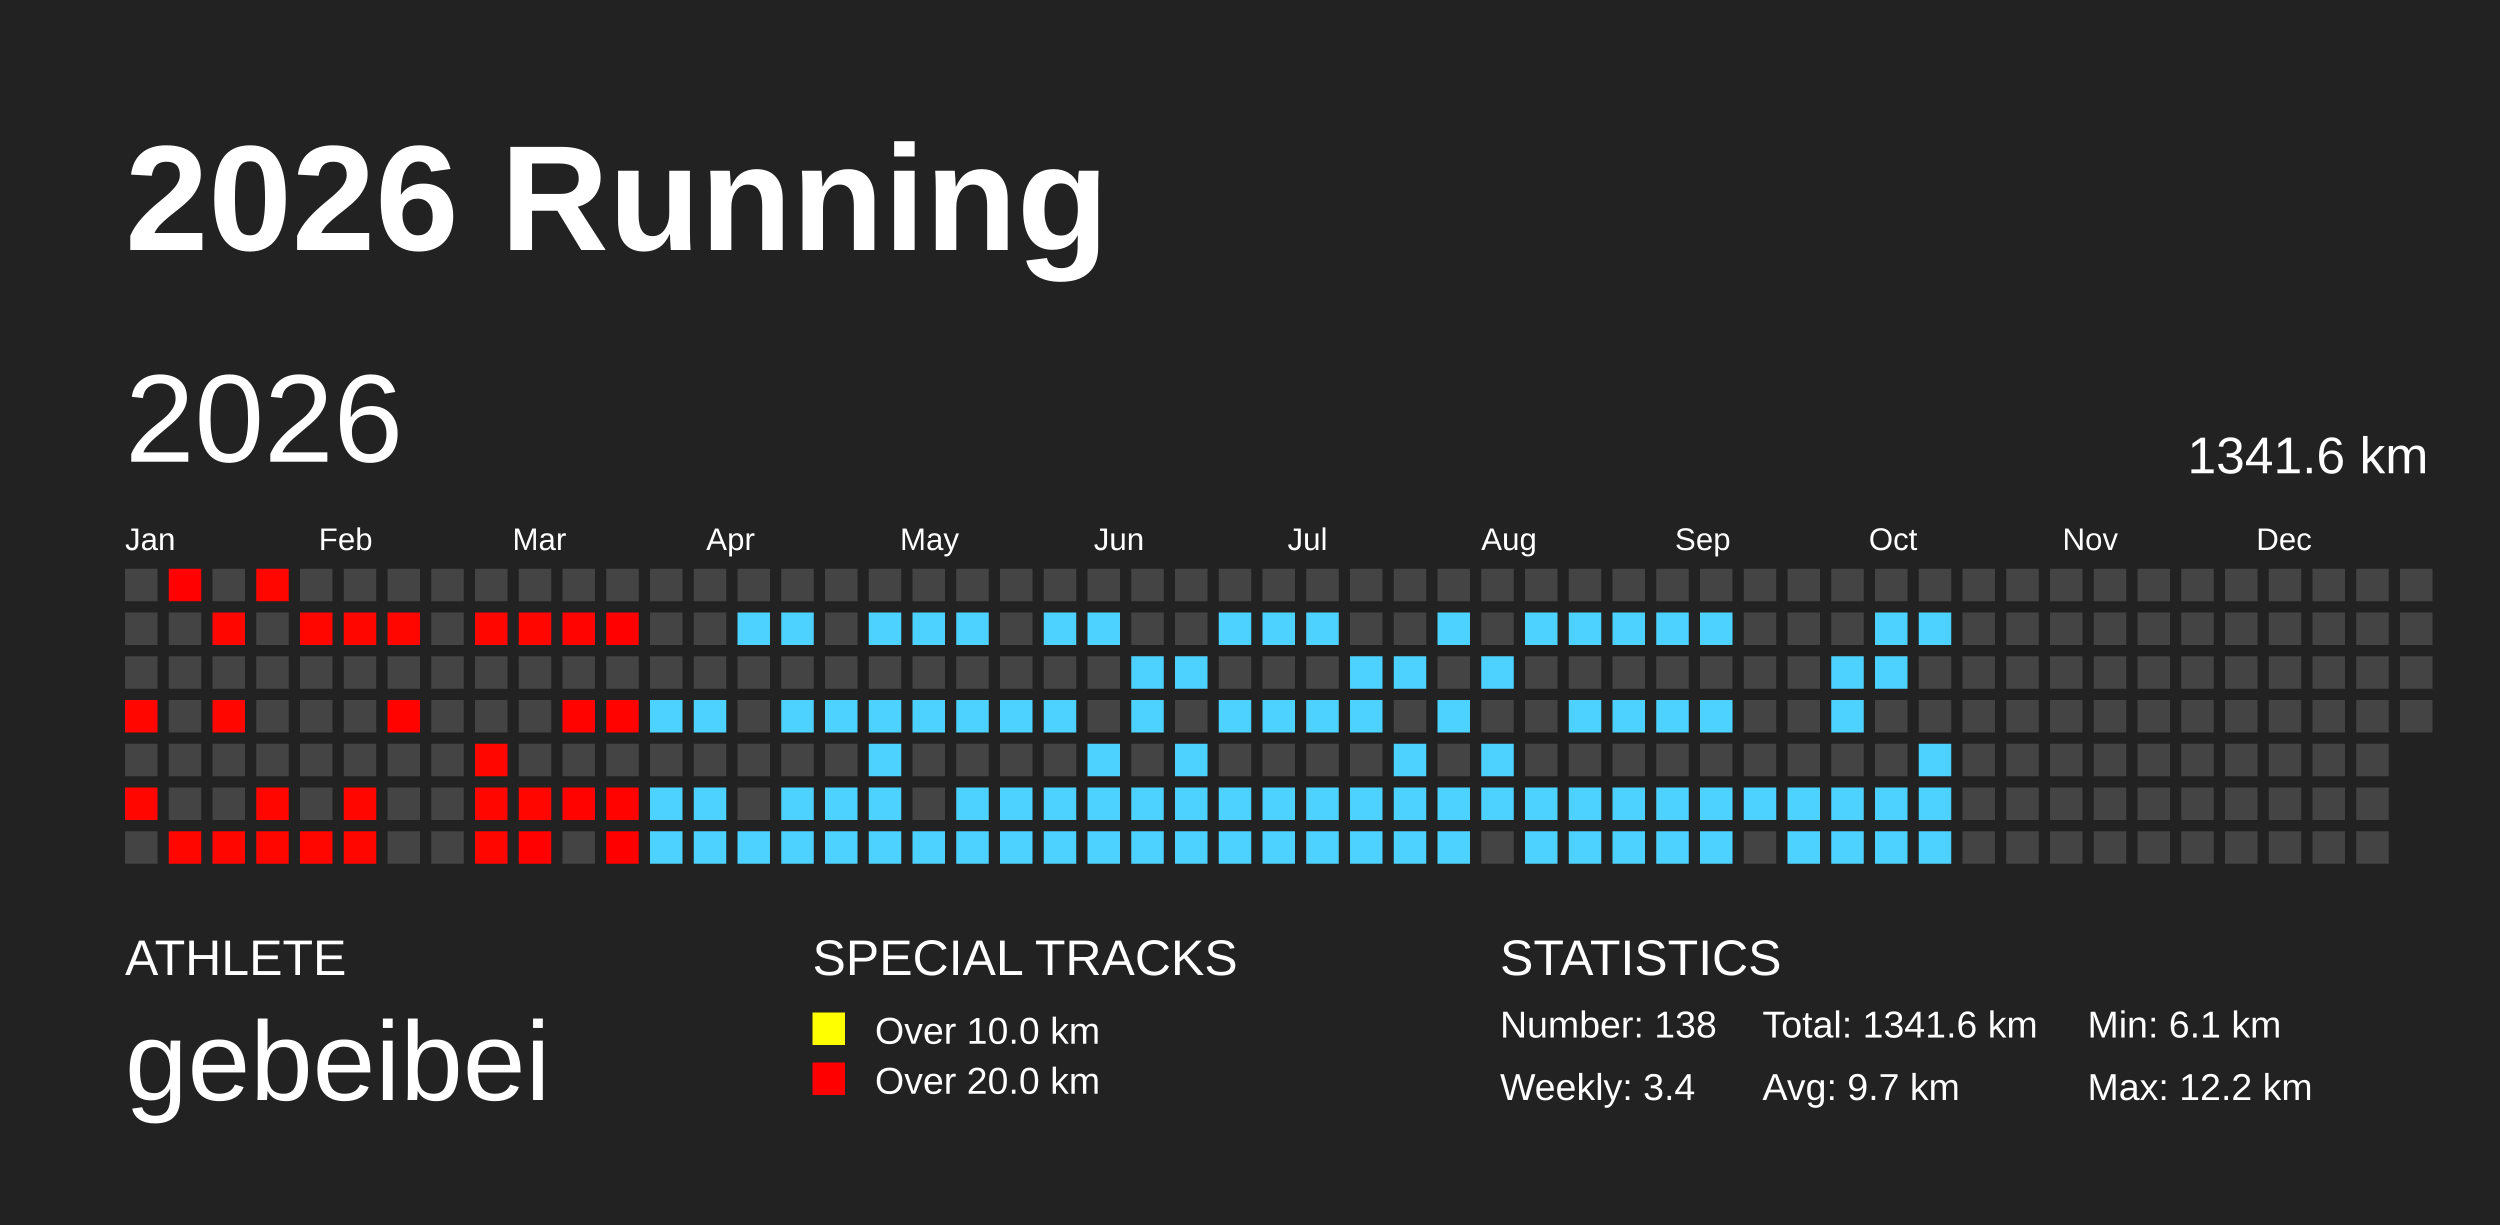
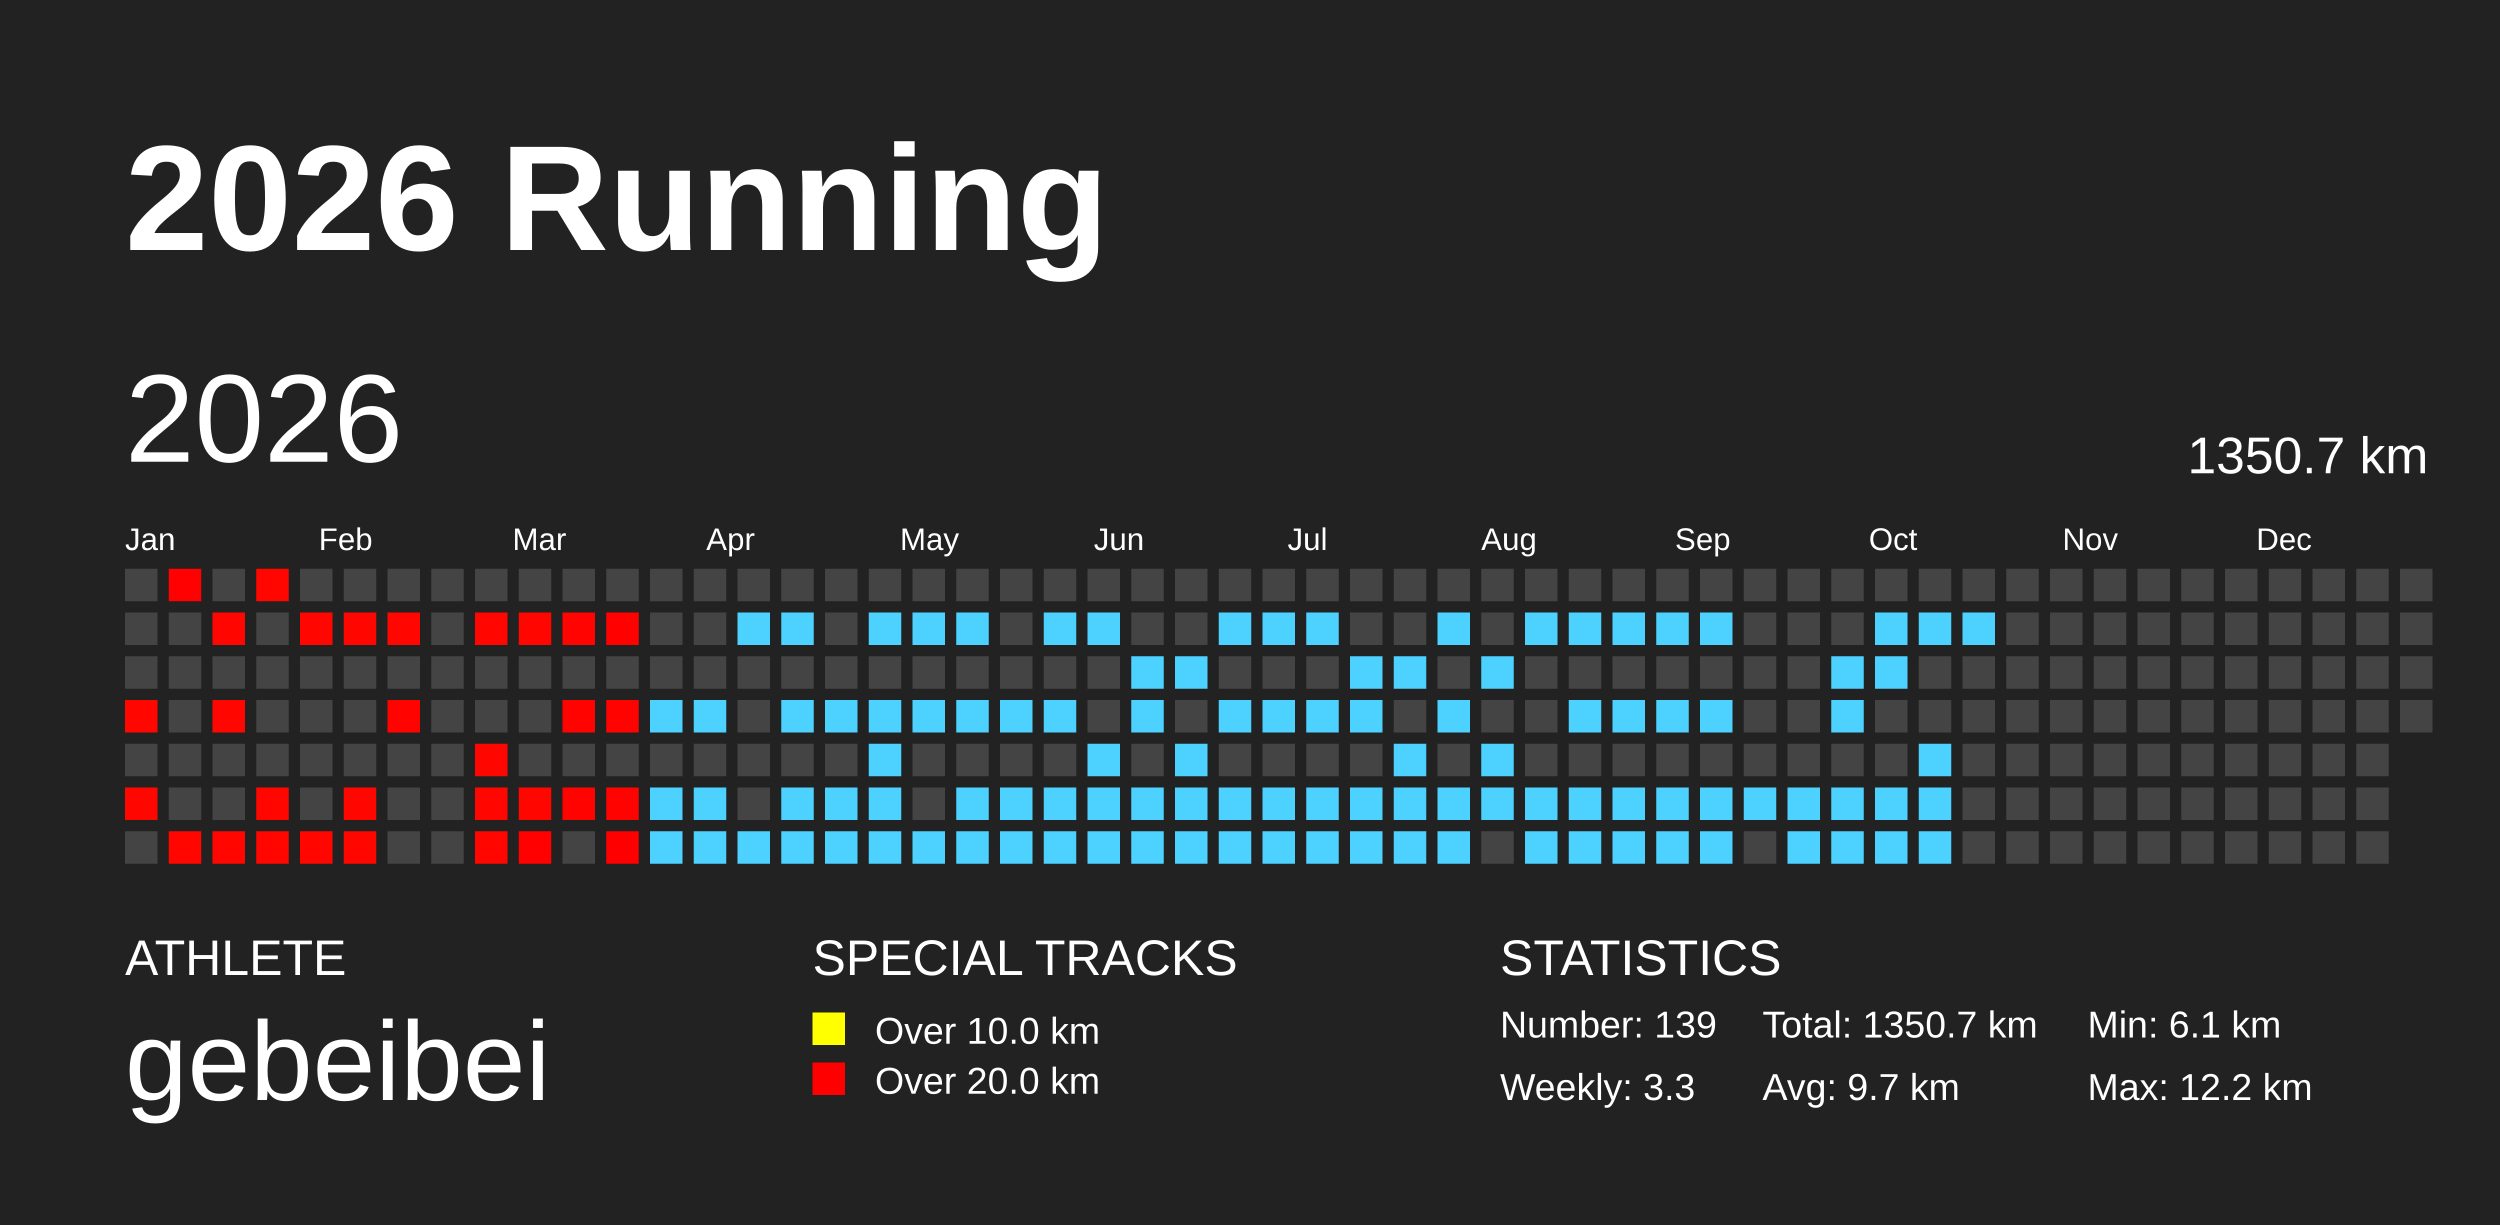
<svg xmlns="http://www.w3.org/2000/svg" baseProfile="full" height="98mm" version="1.1" viewBox="0,0,200,98" width="200mm">
  <defs />
  <rect fill="#222222" height="98" width="200" x="0" y="0" />
  <text fill="#FFFFFF" style="font-size:12px; font-family:Arial; font-weight:bold;" x="10" y="20">2026 Running</text>
  <text fill="#FFFFFF" style="font-size:4px; font-family:Arial" x="10" y="78">ATHLETE</text>
  <text fill="#FFFFFF" style="font-size:9px; font-family:Arial" x="10" y="88">gebeibei</text>
  <text fill="#FFFFFF" style="font-size:4px; font-family:Arial" x="65" y="78">SPECIAL TRACKS</text>
  <rect fill="yellow" height="2.6" width="2.6" x="65" y="81" />
  <text fill="#FFFFFF" style="font-size:3px; font-family:Arial" x="70" y="83.5">Over 10.0 km</text>
  <rect fill="red" height="2.6" width="2.6" x="65" y="85" />
  <text fill="#FFFFFF" style="font-size:3px; font-family:Arial" x="70" y="87.5">Over 20.0 km</text>
  <text fill="#FFFFFF" style="font-size:4px; font-family:Arial" x="120" y="78">STATISTICS</text>
-   <text fill="#FFFFFF" style="font-size:3px; font-family:Arial" x="120" y="83">Number: 138</text>
-   <text fill="#FFFFFF" style="font-size:3px; font-family:Arial" x="120" y="88">Weekly: 3.4</text>
-   <text fill="#FFFFFF" style="font-size:3px; font-family:Arial" x="141" y="83">Total: 1341.6 km</text>
+   <text fill="#FFFFFF" style="font-size:3px; font-family:Arial" x="120" y="83">Number: 139</text>
+   <text fill="#FFFFFF" style="font-size:3px; font-family:Arial" x="120" y="88">Weekly: 3.3</text>
+   <text fill="#FFFFFF" style="font-size:3px; font-family:Arial" x="141" y="83">Total: 1350.7 km</text>
  <text fill="#FFFFFF" style="font-size:3px; font-family:Arial" x="141" y="88">Avg: 9.7 km</text>
  <text fill="#FFFFFF" style="font-size:3px; font-family:Arial" x="167" y="83">Min: 6.1 km</text>
  <text fill="#FFFFFF" style="font-size:3px; font-family:Arial" x="167" y="88">Max: 12.2 km</text>
  <text dominant-baseline="hanging" fill="#FFFFFF" style="font-size:10.0px; font-family:Arial;" x="10" y="30">2026</text>
-   <text dominant-baseline="hanging" fill="#FFFFFF" style="font-size:4.125px; font-family:Arial;" x="175" y="35">1341.6 km</text>
+   <text dominant-baseline="hanging" fill="#FFFFFF" style="font-size:4.125px; font-family:Arial;" x="175" y="35">1350.7 km</text>
  <text fill="#FFFFFF" style="font-size:2.5px; font-family:Arial" x="10.0" y="44">Jan</text>
  <text fill="#FFFFFF" style="font-size:2.5px; font-family:Arial" x="25.5" y="44">Feb</text>
  <text fill="#FFFFFF" style="font-size:2.5px; font-family:Arial" x="41.0" y="44">Mar</text>
  <text fill="#FFFFFF" style="font-size:2.5px; font-family:Arial" x="56.5" y="44">Apr</text>
  <text fill="#FFFFFF" style="font-size:2.5px; font-family:Arial" x="72.0" y="44">May</text>
  <text fill="#FFFFFF" style="font-size:2.5px; font-family:Arial" x="87.5" y="44">Jun</text>
  <text fill="#FFFFFF" style="font-size:2.5px; font-family:Arial" x="103.0" y="44">Jul</text>
  <text fill="#FFFFFF" style="font-size:2.5px; font-family:Arial" x="118.5" y="44">Aug</text>
  <text fill="#FFFFFF" style="font-size:2.5px; font-family:Arial" x="134.0" y="44">Sep</text>
  <text fill="#FFFFFF" style="font-size:2.5px; font-family:Arial" x="149.5" y="44">Oct</text>
  <text fill="#FFFFFF" style="font-size:2.5px; font-family:Arial" x="165.0" y="44">Nov</text>
  <text fill="#FFFFFF" style="font-size:2.5px; font-family:Arial" x="180.5" y="44">Dec</text>
  <rect fill="#444444" height="2.6" width="2.6" x="10.0" y="45.5" />
  <rect fill="#444444" height="2.6" width="2.6" x="10.0" y="49.0" />
  <rect fill="#444444" height="2.6" width="2.6" x="10.0" y="52.5" />
  <rect fill="#ff0600" height="2.6" width="2.6" x="10.0" y="56.0" />
  <rect fill="#444444" height="2.6" width="2.6" x="10.0" y="59.5" />
  <rect fill="#ff0700" height="2.6" width="2.6" x="10.0" y="63.0" />
  <rect fill="#444444" height="2.6" width="2.6" x="10.0" y="66.5" />
  <rect fill="#ff0100" height="2.6" width="2.6" x="13.5" y="45.5" />
  <rect fill="#444444" height="2.6" width="2.6" x="13.5" y="49.0" />
  <rect fill="#444444" height="2.6" width="2.6" x="13.5" y="52.5" />
  <rect fill="#444444" height="2.6" width="2.6" x="13.5" y="56.0" />
  <rect fill="#444444" height="2.6" width="2.6" x="13.5" y="59.5" />
  <rect fill="#444444" height="2.6" width="2.6" x="13.5" y="63.0" />
  <rect fill="#ff0600" height="2.6" width="2.6" x="13.5" y="66.5" />
  <rect fill="#444444" height="2.6" width="2.6" x="17.0" y="45.5" />
  <rect fill="#ff0700" height="2.6" width="2.6" x="17.0" y="49.0" />
  <rect fill="#444444" height="2.6" width="2.6" x="17.0" y="52.5" />
  <rect fill="#ff0700" height="2.6" width="2.6" x="17.0" y="56.0" />
  <rect fill="#444444" height="2.6" width="2.6" x="17.0" y="59.5" />
  <rect fill="#444444" height="2.6" width="2.6" x="17.0" y="63.0" />
  <rect fill="#ff0700" height="2.6" width="2.6" x="17.0" y="66.5" />
  <rect fill="#ff0700" height="2.6" width="2.6" x="20.5" y="45.5" />
  <rect fill="#444444" height="2.6" width="2.6" x="20.5" y="49.0" />
  <rect fill="#444444" height="2.6" width="2.6" x="20.5" y="52.5" />
  <rect fill="#444444" height="2.6" width="2.6" x="20.5" y="56.0" />
  <rect fill="#444444" height="2.6" width="2.6" x="20.5" y="59.5" />
  <rect fill="#ff0700" height="2.6" width="2.6" x="20.5" y="63.0" />
  <rect fill="#ff0600" height="2.6" width="2.6" x="20.5" y="66.5" />
  <rect fill="#444444" height="2.6" width="2.6" x="24.0" y="45.5" />
  <rect fill="#ff0700" height="2.6" width="2.6" x="24.0" y="49.0" />
  <rect fill="#444444" height="2.6" width="2.6" x="24.0" y="52.5" />
  <rect fill="#444444" height="2.6" width="2.6" x="24.0" y="56.0" />
  <rect fill="#444444" height="2.6" width="2.6" x="24.0" y="59.5" />
  <rect fill="#444444" height="2.6" width="2.6" x="24.0" y="63.0" />
  <rect fill="#ff0700" height="2.6" width="2.6" x="24.0" y="66.5" />
  <rect fill="#444444" height="2.6" width="2.6" x="27.5" y="45.5" />
  <rect fill="#ff0700" height="2.6" width="2.6" x="27.5" y="49.0" />
  <rect fill="#444444" height="2.6" width="2.6" x="27.5" y="52.5" />
  <rect fill="#444444" height="2.6" width="2.6" x="27.5" y="56.0" />
  <rect fill="#444444" height="2.6" width="2.6" x="27.5" y="59.5" />
  <rect fill="#ff0600" height="2.6" width="2.6" x="27.5" y="63.0" />
  <rect fill="#ff0700" height="2.6" width="2.6" x="27.5" y="66.5" />
  <rect fill="#444444" height="2.6" width="2.6" x="31.0" y="45.5" />
  <rect fill="#ff0600" height="2.6" width="2.6" x="31.0" y="49.0" />
  <rect fill="#444444" height="2.6" width="2.6" x="31.0" y="52.5" />
  <rect fill="#ff0300" height="2.6" width="2.6" x="31.0" y="56.0" />
  <rect fill="#444444" height="2.6" width="2.6" x="31.0" y="59.5" />
  <rect fill="#444444" height="2.6" width="2.6" x="31.0" y="63.0" />
  <rect fill="#444444" height="2.6" width="2.6" x="31.0" y="66.5" />
  <rect fill="#444444" height="2.6" width="2.6" x="34.5" y="45.5" />
  <rect fill="#444444" height="2.6" width="2.6" x="34.5" y="49.0" />
  <rect fill="#444444" height="2.6" width="2.6" x="34.5" y="52.5" />
  <rect fill="#444444" height="2.6" width="2.6" x="34.5" y="56.0" />
  <rect fill="#444444" height="2.6" width="2.6" x="34.5" y="59.5" />
  <rect fill="#444444" height="2.6" width="2.6" x="34.5" y="63.0" />
  <rect fill="#444444" height="2.6" width="2.6" x="34.5" y="66.5" />
  <rect fill="#444444" height="2.6" width="2.6" x="38.0" y="45.5" />
  <rect fill="#ff0600" height="2.6" width="2.6" x="38.0" y="49.0" />
  <rect fill="#444444" height="2.6" width="2.6" x="38.0" y="52.5" />
  <rect fill="#444444" height="2.6" width="2.6" x="38.0" y="56.0" />
  <rect fill="#ff0700" height="2.6" width="2.6" x="38.0" y="59.5" />
  <rect fill="#ff0700" height="2.6" width="2.6" x="38.0" y="63.0" />
  <rect fill="#ff0700" height="2.6" width="2.6" x="38.0" y="66.5" />
  <rect fill="#444444" height="2.6" width="2.6" x="41.5" y="45.5" />
  <rect fill="#ff0700" height="2.6" width="2.6" x="41.5" y="49.0" />
  <rect fill="#444444" height="2.6" width="2.6" x="41.5" y="52.5" />
  <rect fill="#444444" height="2.6" width="2.6" x="41.5" y="56.0" />
  <rect fill="#444444" height="2.6" width="2.6" x="41.5" y="59.5" />
  <rect fill="#ff0600" height="2.6" width="2.6" x="41.5" y="63.0" />
  <rect fill="#ff0100" height="2.6" width="2.6" x="41.5" y="66.5" />
  <rect fill="#444444" height="2.6" width="2.6" x="45.0" y="45.5" />
  <rect fill="#ff0400" height="2.6" width="2.6" x="45.0" y="49.0" />
  <rect fill="#444444" height="2.6" width="2.6" x="45.0" y="52.5" />
  <rect fill="#ff0300" height="2.6" width="2.6" x="45.0" y="56.0" />
  <rect fill="#444444" height="2.6" width="2.6" x="45.0" y="59.5" />
  <rect fill="#ff0300" height="2.6" width="2.6" x="45.0" y="63.0" />
  <rect fill="#444444" height="2.6" width="2.6" x="45.0" y="66.5" />
  <rect fill="#444444" height="2.6" width="2.6" x="48.5" y="45.5" />
  <rect fill="#ff0200" height="2.6" width="2.6" x="48.5" y="49.0" />
  <rect fill="#444444" height="2.6" width="2.6" x="48.5" y="52.5" />
  <rect fill="#ff0300" height="2.6" width="2.6" x="48.5" y="56.0" />
  <rect fill="#444444" height="2.6" width="2.6" x="48.5" y="59.5" />
  <rect fill="#ff0300" height="2.6" width="2.6" x="48.5" y="63.0" />
  <rect fill="#ff0000" height="2.6" width="2.6" x="48.5" y="66.5" />
  <rect fill="#444444" height="2.6" width="2.6" x="52.0" y="45.5" />
  <rect fill="#444444" height="2.6" width="2.6" x="52.0" y="49.0" />
  <rect fill="#444444" height="2.6" width="2.6" x="52.0" y="52.5" />
  <rect fill="#4dd2ff" height="2.6" width="2.6" x="52.0" y="56.0" />
  <rect fill="#444444" height="2.6" width="2.6" x="52.0" y="59.5" />
  <rect fill="#4dd2ff" height="2.6" width="2.6" x="52.0" y="63.0" />
  <rect fill="#4dd2ff" height="2.6" width="2.6" x="52.0" y="66.5" />
  <rect fill="#444444" height="2.6" width="2.6" x="55.5" y="45.5" />
  <rect fill="#444444" height="2.6" width="2.6" x="55.5" y="49.0" />
  <rect fill="#444444" height="2.6" width="2.6" x="55.5" y="52.5" />
  <rect fill="#4dd2ff" height="2.6" width="2.6" x="55.5" y="56.0" />
  <rect fill="#444444" height="2.6" width="2.6" x="55.5" y="59.5" />
  <rect fill="#4dd2ff" height="2.6" width="2.6" x="55.5" y="63.0" />
  <rect fill="#4dd2ff" height="2.6" width="2.6" x="55.5" y="66.5" />
  <rect fill="#444444" height="2.6" width="2.6" x="59.0" y="45.5" />
  <rect fill="#4dd2ff" height="2.6" width="2.6" x="59.0" y="49.0" />
  <rect fill="#444444" height="2.6" width="2.6" x="59.0" y="52.5" />
  <rect fill="#444444" height="2.6" width="2.6" x="59.0" y="56.0" />
  <rect fill="#444444" height="2.6" width="2.6" x="59.0" y="59.5" />
  <rect fill="#444444" height="2.6" width="2.6" x="59.0" y="63.0" />
  <rect fill="#4dd2ff" height="2.6" width="2.6" x="59.0" y="66.5" />
  <rect fill="#444444" height="2.6" width="2.6" x="62.5" y="45.5" />
  <rect fill="#4dd2ff" height="2.6" width="2.6" x="62.5" y="49.0" />
  <rect fill="#444444" height="2.6" width="2.6" x="62.5" y="52.5" />
  <rect fill="#4dd2ff" height="2.6" width="2.6" x="62.5" y="56.0" />
  <rect fill="#444444" height="2.6" width="2.6" x="62.5" y="59.5" />
  <rect fill="#4dd2ff" height="2.6" width="2.6" x="62.5" y="63.0" />
  <rect fill="#4dd2ff" height="2.6" width="2.6" x="62.5" y="66.5" />
  <rect fill="#444444" height="2.6" width="2.6" x="66.0" y="45.5" />
  <rect fill="#444444" height="2.6" width="2.6" x="66.0" y="49.0" />
  <rect fill="#444444" height="2.6" width="2.6" x="66.0" y="52.5" />
  <rect fill="#4dd2ff" height="2.6" width="2.6" x="66.0" y="56.0" />
  <rect fill="#444444" height="2.6" width="2.6" x="66.0" y="59.5" />
  <rect fill="#4dd2ff" height="2.6" width="2.6" x="66.0" y="63.0" />
  <rect fill="#4dd2ff" height="2.6" width="2.6" x="66.0" y="66.5" />
  <rect fill="#444444" height="2.6" width="2.6" x="69.5" y="45.5" />
  <rect fill="#4dd2ff" height="2.6" width="2.6" x="69.5" y="49.0" />
  <rect fill="#444444" height="2.6" width="2.6" x="69.5" y="52.5" />
  <rect fill="#4dd2ff" height="2.6" width="2.6" x="69.5" y="56.0" />
  <rect fill="#4dd2ff" height="2.6" width="2.6" x="69.5" y="59.5" />
  <rect fill="#4dd2ff" height="2.6" width="2.6" x="69.5" y="63.0" />
  <rect fill="#4dd2ff" height="2.6" width="2.6" x="69.5" y="66.5" />
  <rect fill="#444444" height="2.6" width="2.6" x="73.0" y="45.5" />
  <rect fill="#4dd2ff" height="2.6" width="2.6" x="73.0" y="49.0" />
  <rect fill="#444444" height="2.6" width="2.6" x="73.0" y="52.5" />
  <rect fill="#4dd2ff" height="2.6" width="2.6" x="73.0" y="56.0" />
  <rect fill="#444444" height="2.6" width="2.6" x="73.0" y="59.5" />
  <rect fill="#444444" height="2.6" width="2.6" x="73.0" y="63.0" />
  <rect fill="#4dd2ff" height="2.6" width="2.6" x="73.0" y="66.5" />
  <rect fill="#444444" height="2.6" width="2.6" x="76.5" y="45.5" />
  <rect fill="#4dd2ff" height="2.6" width="2.6" x="76.5" y="49.0" />
  <rect fill="#444444" height="2.6" width="2.6" x="76.5" y="52.5" />
  <rect fill="#4dd2ff" height="2.6" width="2.6" x="76.5" y="56.0" />
  <rect fill="#444444" height="2.6" width="2.6" x="76.5" y="59.5" />
  <rect fill="#4dd2ff" height="2.6" width="2.6" x="76.5" y="63.0" />
  <rect fill="#4dd2ff" height="2.6" width="2.6" x="76.5" y="66.5" />
  <rect fill="#444444" height="2.6" width="2.6" x="80.0" y="45.5" />
  <rect fill="#444444" height="2.6" width="2.6" x="80.0" y="49.0" />
  <rect fill="#444444" height="2.6" width="2.6" x="80.0" y="52.5" />
  <rect fill="#4dd2ff" height="2.6" width="2.6" x="80.0" y="56.0" />
  <rect fill="#444444" height="2.6" width="2.6" x="80.0" y="59.5" />
  <rect fill="#4dd2ff" height="2.6" width="2.6" x="80.0" y="63.0" />
  <rect fill="#4dd2ff" height="2.6" width="2.6" x="80.0" y="66.5" />
  <rect fill="#444444" height="2.6" width="2.6" x="83.5" y="45.5" />
  <rect fill="#4dd2ff" height="2.6" width="2.6" x="83.5" y="49.0" />
  <rect fill="#444444" height="2.6" width="2.6" x="83.5" y="52.5" />
  <rect fill="#4dd2ff" height="2.6" width="2.6" x="83.5" y="56.0" />
  <rect fill="#444444" height="2.6" width="2.6" x="83.5" y="59.5" />
  <rect fill="#4dd2ff" height="2.6" width="2.6" x="83.5" y="63.0" />
  <rect fill="#4dd2ff" height="2.6" width="2.6" x="83.5" y="66.5" />
  <rect fill="#444444" height="2.6" width="2.6" x="87.0" y="45.5" />
  <rect fill="#4dd2ff" height="2.6" width="2.6" x="87.0" y="49.0" />
  <rect fill="#444444" height="2.6" width="2.6" x="87.0" y="52.5" />
  <rect fill="#444444" height="2.6" width="2.6" x="87.0" y="56.0" />
  <rect fill="#4dd2ff" height="2.6" width="2.6" x="87.0" y="59.5" />
  <rect fill="#4dd2ff" height="2.6" width="2.6" x="87.0" y="63.0" />
  <rect fill="#4dd2ff" height="2.6" width="2.6" x="87.0" y="66.5" />
  <rect fill="#444444" height="2.6" width="2.6" x="90.5" y="45.5" />
  <rect fill="#444444" height="2.6" width="2.6" x="90.5" y="49.0" />
  <rect fill="#4dd2ff" height="2.6" width="2.6" x="90.5" y="52.5" />
  <rect fill="#4dd2ff" height="2.6" width="2.6" x="90.5" y="56.0" />
  <rect fill="#444444" height="2.6" width="2.6" x="90.5" y="59.5" />
  <rect fill="#4dd2ff" height="2.6" width="2.6" x="90.5" y="63.0" />
  <rect fill="#4dd2ff" height="2.6" width="2.6" x="90.5" y="66.5" />
  <rect fill="#444444" height="2.6" width="2.6" x="94.0" y="45.5" />
  <rect fill="#444444" height="2.6" width="2.6" x="94.0" y="49.0" />
  <rect fill="#4dd2ff" height="2.6" width="2.6" x="94.0" y="52.5" />
  <rect fill="#444444" height="2.6" width="2.6" x="94.0" y="56.0" />
  <rect fill="#4dd2ff" height="2.6" width="2.6" x="94.0" y="59.5" />
  <rect fill="#4dd2ff" height="2.6" width="2.6" x="94.0" y="63.0" />
  <rect fill="#4dd2ff" height="2.6" width="2.6" x="94.0" y="66.5" />
  <rect fill="#444444" height="2.6" width="2.6" x="97.5" y="45.5" />
  <rect fill="#4dd2ff" height="2.6" width="2.6" x="97.5" y="49.0" />
  <rect fill="#444444" height="2.6" width="2.6" x="97.5" y="52.5" />
  <rect fill="#4dd2ff" height="2.6" width="2.6" x="97.5" y="56.0" />
  <rect fill="#444444" height="2.6" width="2.6" x="97.5" y="59.5" />
  <rect fill="#4dd2ff" height="2.6" width="2.6" x="97.5" y="63.0" />
  <rect fill="#4dd2ff" height="2.6" width="2.6" x="97.5" y="66.5" />
  <rect fill="#444444" height="2.6" width="2.6" x="101.0" y="45.5" />
  <rect fill="#4dd2ff" height="2.6" width="2.6" x="101.0" y="49.0" />
  <rect fill="#444444" height="2.6" width="2.6" x="101.0" y="52.5" />
  <rect fill="#4dd2ff" height="2.6" width="2.6" x="101.0" y="56.0" />
  <rect fill="#444444" height="2.6" width="2.6" x="101.0" y="59.5" />
  <rect fill="#4dd2ff" height="2.6" width="2.6" x="101.0" y="63.0" />
  <rect fill="#4dd2ff" height="2.6" width="2.6" x="101.0" y="66.5" />
  <rect fill="#444444" height="2.6" width="2.6" x="104.5" y="45.5" />
  <rect fill="#4dd2ff" height="2.6" width="2.6" x="104.5" y="49.0" />
  <rect fill="#444444" height="2.6" width="2.6" x="104.5" y="52.5" />
  <rect fill="#4dd2ff" height="2.6" width="2.6" x="104.5" y="56.0" />
  <rect fill="#444444" height="2.6" width="2.6" x="104.5" y="59.5" />
  <rect fill="#4dd2ff" height="2.6" width="2.6" x="104.5" y="63.0" />
  <rect fill="#4dd2ff" height="2.6" width="2.6" x="104.5" y="66.5" />
  <rect fill="#444444" height="2.6" width="2.6" x="108.0" y="45.5" />
  <rect fill="#444444" height="2.6" width="2.6" x="108.0" y="49.0" />
  <rect fill="#4dd2ff" height="2.6" width="2.6" x="108.0" y="52.5" />
  <rect fill="#4dd2ff" height="2.6" width="2.6" x="108.0" y="56.0" />
  <rect fill="#444444" height="2.6" width="2.6" x="108.0" y="59.5" />
  <rect fill="#4dd2ff" height="2.6" width="2.6" x="108.0" y="63.0" />
  <rect fill="#4dd2ff" height="2.6" width="2.6" x="108.0" y="66.5" />
  <rect fill="#444444" height="2.6" width="2.6" x="111.5" y="45.5" />
  <rect fill="#444444" height="2.6" width="2.6" x="111.5" y="49.0" />
  <rect fill="#4dd2ff" height="2.6" width="2.6" x="111.5" y="52.5" />
  <rect fill="#444444" height="2.6" width="2.6" x="111.5" y="56.0" />
  <rect fill="#4dd2ff" height="2.6" width="2.6" x="111.5" y="59.5" />
  <rect fill="#4dd2ff" height="2.6" width="2.6" x="111.5" y="63.0" />
  <rect fill="#4dd2ff" height="2.6" width="2.6" x="111.5" y="66.5" />
  <rect fill="#444444" height="2.6" width="2.6" x="115.0" y="45.5" />
  <rect fill="#4dd2ff" height="2.6" width="2.6" x="115.0" y="49.0" />
  <rect fill="#444444" height="2.6" width="2.6" x="115.0" y="52.5" />
  <rect fill="#4dd2ff" height="2.6" width="2.6" x="115.0" y="56.0" />
  <rect fill="#444444" height="2.6" width="2.6" x="115.0" y="59.5" />
  <rect fill="#4dd2ff" height="2.6" width="2.6" x="115.0" y="63.0" />
  <rect fill="#4dd2ff" height="2.6" width="2.6" x="115.0" y="66.5" />
  <rect fill="#444444" height="2.6" width="2.6" x="118.5" y="45.5" />
  <rect fill="#444444" height="2.6" width="2.6" x="118.5" y="49.0" />
  <rect fill="#4dd2ff" height="2.6" width="2.6" x="118.5" y="52.5" />
  <rect fill="#444444" height="2.6" width="2.6" x="118.5" y="56.0" />
  <rect fill="#4dd2ff" height="2.6" width="2.6" x="118.5" y="59.5" />
  <rect fill="#4dd2ff" height="2.6" width="2.6" x="118.5" y="63.0" />
  <rect fill="#444444" height="2.6" width="2.6" x="118.5" y="66.5" />
  <rect fill="#444444" height="2.6" width="2.6" x="122.0" y="45.5" />
  <rect fill="#4dd2ff" height="2.6" width="2.6" x="122.0" y="49.0" />
  <rect fill="#444444" height="2.6" width="2.6" x="122.0" y="52.5" />
  <rect fill="#444444" height="2.6" width="2.6" x="122.0" y="56.0" />
  <rect fill="#444444" height="2.6" width="2.6" x="122.0" y="59.5" />
  <rect fill="#4dd2ff" height="2.6" width="2.6" x="122.0" y="63.0" />
  <rect fill="#4dd2ff" height="2.6" width="2.6" x="122.0" y="66.5" />
  <rect fill="#444444" height="2.6" width="2.6" x="125.5" y="45.5" />
  <rect fill="#4dd2ff" height="2.6" width="2.6" x="125.5" y="49.0" />
  <rect fill="#444444" height="2.6" width="2.6" x="125.5" y="52.5" />
  <rect fill="#4dd2ff" height="2.6" width="2.6" x="125.5" y="56.0" />
  <rect fill="#444444" height="2.6" width="2.6" x="125.5" y="59.5" />
  <rect fill="#4dd2ff" height="2.6" width="2.6" x="125.5" y="63.0" />
  <rect fill="#4dd2ff" height="2.6" width="2.6" x="125.5" y="66.5" />
  <rect fill="#444444" height="2.6" width="2.6" x="129.0" y="45.5" />
  <rect fill="#4dd2ff" height="2.6" width="2.6" x="129.0" y="49.0" />
  <rect fill="#444444" height="2.6" width="2.6" x="129.0" y="52.5" />
  <rect fill="#4dd2ff" height="2.6" width="2.6" x="129.0" y="56.0" />
  <rect fill="#444444" height="2.6" width="2.6" x="129.0" y="59.5" />
  <rect fill="#4dd2ff" height="2.6" width="2.6" x="129.0" y="63.0" />
  <rect fill="#4dd2ff" height="2.6" width="2.6" x="129.0" y="66.5" />
  <rect fill="#444444" height="2.6" width="2.6" x="132.5" y="45.5" />
  <rect fill="#4dd2ff" height="2.6" width="2.6" x="132.5" y="49.0" />
  <rect fill="#444444" height="2.6" width="2.6" x="132.5" y="52.5" />
  <rect fill="#4dd2ff" height="2.6" width="2.6" x="132.5" y="56.0" />
  <rect fill="#444444" height="2.6" width="2.6" x="132.5" y="59.5" />
  <rect fill="#4dd2ff" height="2.6" width="2.6" x="132.5" y="63.0" />
  <rect fill="#4dd2ff" height="2.6" width="2.6" x="132.5" y="66.5" />
  <rect fill="#444444" height="2.6" width="2.6" x="136.0" y="45.5" />
  <rect fill="#4dd2ff" height="2.6" width="2.6" x="136.0" y="49.0" />
  <rect fill="#444444" height="2.6" width="2.6" x="136.0" y="52.5" />
  <rect fill="#4dd2ff" height="2.6" width="2.6" x="136.0" y="56.0" />
  <rect fill="#444444" height="2.6" width="2.6" x="136.0" y="59.5" />
  <rect fill="#4dd2ff" height="2.6" width="2.6" x="136.0" y="63.0" />
  <rect fill="#4dd2ff" height="2.6" width="2.6" x="136.0" y="66.5" />
  <rect fill="#444444" height="2.6" width="2.6" x="139.5" y="45.5" />
  <rect fill="#444444" height="2.6" width="2.6" x="139.5" y="49.0" />
  <rect fill="#444444" height="2.6" width="2.6" x="139.5" y="52.5" />
  <rect fill="#444444" height="2.6" width="2.6" x="139.5" y="56.0" />
  <rect fill="#444444" height="2.6" width="2.6" x="139.5" y="59.5" />
  <rect fill="#4dd2ff" height="2.6" width="2.6" x="139.5" y="63.0" />
  <rect fill="#444444" height="2.6" width="2.6" x="139.5" y="66.5" />
  <rect fill="#444444" height="2.6" width="2.6" x="143.0" y="45.5" />
  <rect fill="#444444" height="2.6" width="2.6" x="143.0" y="49.0" />
  <rect fill="#444444" height="2.6" width="2.6" x="143.0" y="52.5" />
  <rect fill="#444444" height="2.6" width="2.6" x="143.0" y="56.0" />
  <rect fill="#444444" height="2.6" width="2.6" x="143.0" y="59.5" />
  <rect fill="#4dd2ff" height="2.6" width="2.6" x="143.0" y="63.0" />
  <rect fill="#4dd2ff" height="2.6" width="2.6" x="143.0" y="66.5" />
  <rect fill="#444444" height="2.6" width="2.6" x="146.5" y="45.5" />
  <rect fill="#444444" height="2.6" width="2.6" x="146.5" y="49.0" />
  <rect fill="#4dd2ff" height="2.6" width="2.6" x="146.5" y="52.5" />
  <rect fill="#4dd2ff" height="2.6" width="2.6" x="146.5" y="56.0" />
  <rect fill="#444444" height="2.6" width="2.6" x="146.5" y="59.5" />
  <rect fill="#4dd2ff" height="2.6" width="2.6" x="146.5" y="63.0" />
  <rect fill="#4dd2ff" height="2.6" width="2.6" x="146.5" y="66.5" />
  <rect fill="#444444" height="2.6" width="2.6" x="150.0" y="45.5" />
  <rect fill="#4dd2ff" height="2.6" width="2.6" x="150.0" y="49.0" />
  <rect fill="#4dd2ff" height="2.6" width="2.6" x="150.0" y="52.5" />
  <rect fill="#444444" height="2.6" width="2.6" x="150.0" y="56.0" />
  <rect fill="#444444" height="2.6" width="2.6" x="150.0" y="59.5" />
  <rect fill="#4dd2ff" height="2.6" width="2.6" x="150.0" y="63.0" />
  <rect fill="#4dd2ff" height="2.6" width="2.6" x="150.0" y="66.5" />
  <rect fill="#444444" height="2.6" width="2.6" x="153.5" y="45.5" />
  <rect fill="#4dd2ff" height="2.6" width="2.6" x="153.5" y="49.0" />
  <rect fill="#444444" height="2.6" width="2.6" x="153.5" y="52.5" />
  <rect fill="#444444" height="2.6" width="2.6" x="153.5" y="56.0" />
  <rect fill="#4dd2ff" height="2.6" width="2.6" x="153.5" y="59.5" />
  <rect fill="#4dd2ff" height="2.6" width="2.6" x="153.5" y="63.0" />
  <rect fill="#4dd2ff" height="2.6" width="2.6" x="153.5" y="66.5" />
  <rect fill="#444444" height="2.6" width="2.6" x="157.0" y="45.5" />
-   <rect fill="#444444" height="2.6" width="2.6" x="157.0" y="49.0" />
+   <rect fill="#4dd2ff" height="2.6" width="2.6" x="157.0" y="49.0" />
  <rect fill="#444444" height="2.6" width="2.6" x="157.0" y="52.5" />
  <rect fill="#444444" height="2.6" width="2.6" x="157.0" y="56.0" />
  <rect fill="#444444" height="2.6" width="2.6" x="157.0" y="59.5" />
  <rect fill="#444444" height="2.6" width="2.6" x="157.0" y="63.0" />
  <rect fill="#444444" height="2.6" width="2.6" x="157.0" y="66.5" />
  <rect fill="#444444" height="2.6" width="2.6" x="160.5" y="45.5" />
  <rect fill="#444444" height="2.6" width="2.6" x="160.5" y="49.0" />
  <rect fill="#444444" height="2.6" width="2.6" x="160.5" y="52.5" />
  <rect fill="#444444" height="2.6" width="2.6" x="160.5" y="56.0" />
  <rect fill="#444444" height="2.6" width="2.6" x="160.5" y="59.5" />
  <rect fill="#444444" height="2.6" width="2.6" x="160.5" y="63.0" />
  <rect fill="#444444" height="2.6" width="2.6" x="160.5" y="66.5" />
  <rect fill="#444444" height="2.6" width="2.6" x="164.0" y="45.5" />
  <rect fill="#444444" height="2.6" width="2.6" x="164.0" y="49.0" />
  <rect fill="#444444" height="2.6" width="2.6" x="164.0" y="52.5" />
  <rect fill="#444444" height="2.6" width="2.6" x="164.0" y="56.0" />
  <rect fill="#444444" height="2.6" width="2.6" x="164.0" y="59.5" />
  <rect fill="#444444" height="2.6" width="2.6" x="164.0" y="63.0" />
  <rect fill="#444444" height="2.6" width="2.6" x="164.0" y="66.5" />
  <rect fill="#444444" height="2.6" width="2.6" x="167.5" y="45.5" />
  <rect fill="#444444" height="2.6" width="2.6" x="167.5" y="49.0" />
  <rect fill="#444444" height="2.6" width="2.6" x="167.5" y="52.5" />
  <rect fill="#444444" height="2.6" width="2.6" x="167.5" y="56.0" />
  <rect fill="#444444" height="2.6" width="2.6" x="167.5" y="59.5" />
  <rect fill="#444444" height="2.6" width="2.6" x="167.5" y="63.0" />
  <rect fill="#444444" height="2.6" width="2.6" x="167.5" y="66.5" />
  <rect fill="#444444" height="2.6" width="2.6" x="171.0" y="45.5" />
  <rect fill="#444444" height="2.6" width="2.6" x="171.0" y="49.0" />
  <rect fill="#444444" height="2.6" width="2.6" x="171.0" y="52.5" />
  <rect fill="#444444" height="2.6" width="2.6" x="171.0" y="56.0" />
  <rect fill="#444444" height="2.6" width="2.6" x="171.0" y="59.5" />
  <rect fill="#444444" height="2.6" width="2.6" x="171.0" y="63.0" />
  <rect fill="#444444" height="2.6" width="2.6" x="171.0" y="66.5" />
  <rect fill="#444444" height="2.6" width="2.6" x="174.5" y="45.5" />
  <rect fill="#444444" height="2.6" width="2.6" x="174.5" y="49.0" />
  <rect fill="#444444" height="2.6" width="2.6" x="174.5" y="52.5" />
  <rect fill="#444444" height="2.6" width="2.6" x="174.5" y="56.0" />
  <rect fill="#444444" height="2.6" width="2.6" x="174.5" y="59.5" />
  <rect fill="#444444" height="2.6" width="2.6" x="174.5" y="63.0" />
  <rect fill="#444444" height="2.6" width="2.6" x="174.5" y="66.5" />
  <rect fill="#444444" height="2.6" width="2.6" x="178.0" y="45.5" />
  <rect fill="#444444" height="2.6" width="2.6" x="178.0" y="49.0" />
  <rect fill="#444444" height="2.6" width="2.6" x="178.0" y="52.5" />
  <rect fill="#444444" height="2.6" width="2.6" x="178.0" y="56.0" />
  <rect fill="#444444" height="2.6" width="2.6" x="178.0" y="59.5" />
  <rect fill="#444444" height="2.6" width="2.6" x="178.0" y="63.0" />
  <rect fill="#444444" height="2.6" width="2.6" x="178.0" y="66.5" />
  <rect fill="#444444" height="2.6" width="2.6" x="181.5" y="45.5" />
  <rect fill="#444444" height="2.6" width="2.6" x="181.5" y="49.0" />
  <rect fill="#444444" height="2.6" width="2.6" x="181.5" y="52.5" />
  <rect fill="#444444" height="2.6" width="2.6" x="181.5" y="56.0" />
  <rect fill="#444444" height="2.6" width="2.6" x="181.5" y="59.5" />
  <rect fill="#444444" height="2.6" width="2.6" x="181.5" y="63.0" />
  <rect fill="#444444" height="2.6" width="2.6" x="181.5" y="66.5" />
  <rect fill="#444444" height="2.6" width="2.6" x="185.0" y="45.5" />
  <rect fill="#444444" height="2.6" width="2.6" x="185.0" y="49.0" />
  <rect fill="#444444" height="2.6" width="2.6" x="185.0" y="52.5" />
  <rect fill="#444444" height="2.6" width="2.6" x="185.0" y="56.0" />
  <rect fill="#444444" height="2.6" width="2.6" x="185.0" y="59.5" />
  <rect fill="#444444" height="2.6" width="2.6" x="185.0" y="63.0" />
  <rect fill="#444444" height="2.6" width="2.6" x="185.0" y="66.5" />
  <rect fill="#444444" height="2.6" width="2.6" x="188.5" y="45.5" />
  <rect fill="#444444" height="2.6" width="2.6" x="188.5" y="49.0" />
  <rect fill="#444444" height="2.6" width="2.6" x="188.5" y="52.5" />
  <rect fill="#444444" height="2.6" width="2.6" x="188.5" y="56.0" />
  <rect fill="#444444" height="2.6" width="2.6" x="188.5" y="59.5" />
  <rect fill="#444444" height="2.6" width="2.6" x="188.5" y="63.0" />
  <rect fill="#444444" height="2.6" width="2.6" x="188.5" y="66.5" />
  <rect fill="#444444" height="2.6" width="2.6" x="192.0" y="45.5" />
  <rect fill="#444444" height="2.6" width="2.6" x="192.0" y="49.0" />
  <rect fill="#444444" height="2.6" width="2.6" x="192.0" y="52.5" />
  <rect fill="#444444" height="2.6" width="2.6" x="192.0" y="56.0" />
</svg>
